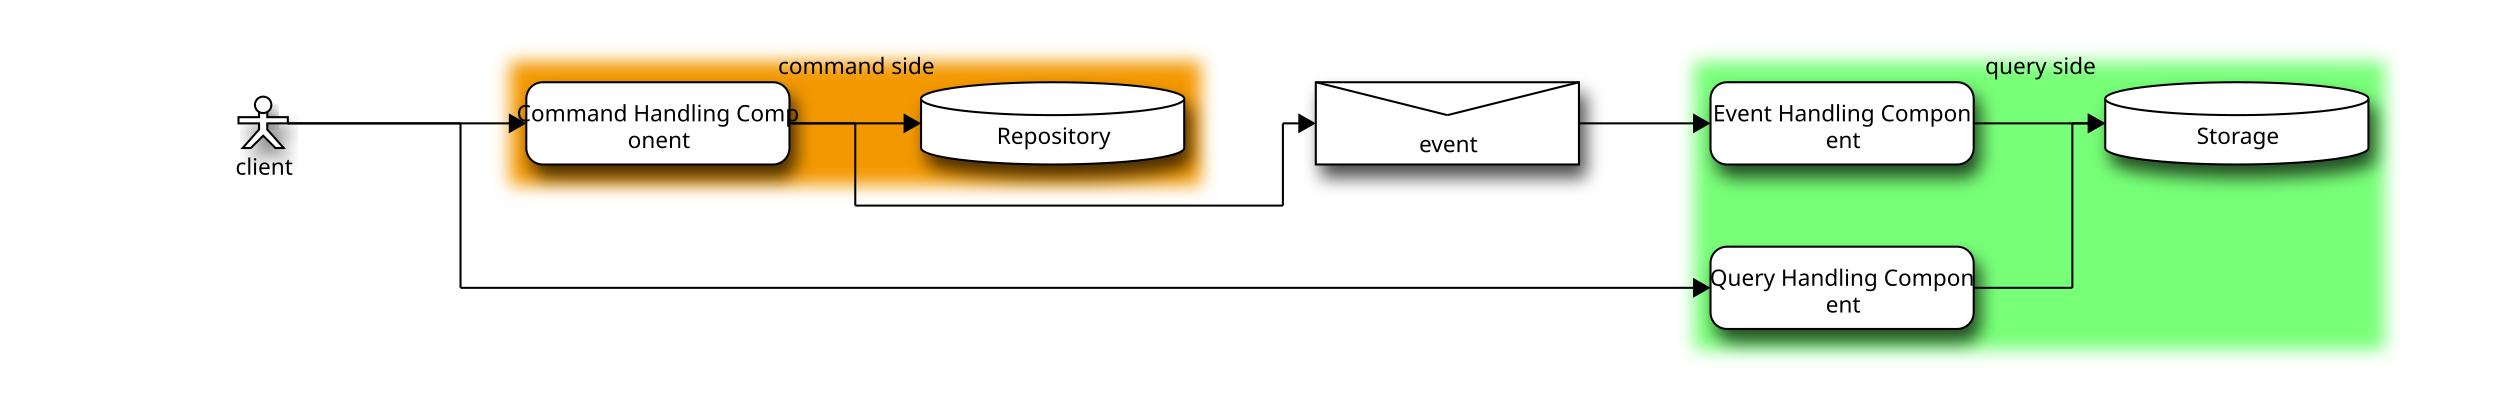
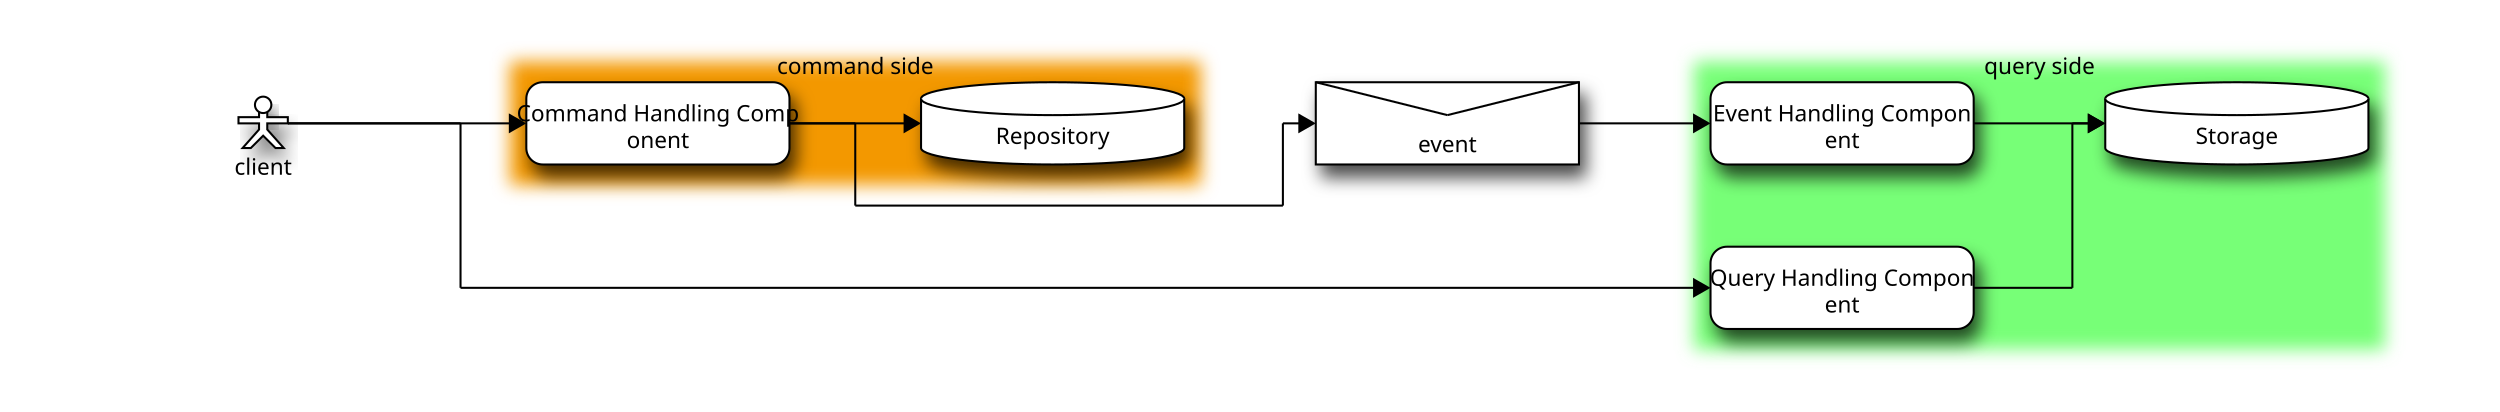
<svg xmlns="http://www.w3.org/2000/svg" viewBox="0 0 1216 200" width="1216px" height="200px">
  <defs id="defs_block">
    <filter height="1.504" id="filter_blur" width="1.157" x="-0.079" y="-0.252">
      <feGaussianBlur id="feGaussianBlur3780" stdDeviation="4.2" />
    </filter>
  </defs>
  <rect fill="rgb(243,152,0)" height="60" style="filter:url(#filter_blur)" width="336" x="248" y="30" />
  <rect fill="rgb(119,255,119)" height="140" style="filter:url(#filter_blur)" width="336" x="824" y="30" />
  <polygon fill="rgb(0,0,0)" points="133,60 133,63 143,63 143,66 133,66 133,69 141,78 137,78 131,72 125,78 121,78 129,69 129,66 119,66 119,63 129,63 129,60" style="filter:url(#filter_blur);opacity:0.7;fill-opacity:1" />
  <ellipse cx="131" cy="57" fill="rgb(0,0,0)" rx="4.0" ry="4.0" stroke="rgb(0,0,0)" style="filter:url(#filter_blur);opacity:0.7;fill-opacity:1" />
  <path d="M 267 46 L 379 46 A8,8 0 0 1 387 54 L 387 78 A8,8 0 0 1 379 86 L 267 86 A8,8 0 0 1 259 78 L 259 54 A8,8 0 0 1 267 46" fill="rgb(0,0,0)" stroke="rgb(0,0,0)" style="filter:url(#filter_blur);opacity:0.7;fill-opacity:1" />
  <path d="M 451 54 A64,8 0 0 1 579 54 L 579 78 A64,8 0 0 1 451 78 L 451 54" fill="rgb(0,0,0)" stroke="rgb(0,0,0)" style="filter:url(#filter_blur);opacity:0.7;fill-opacity:1" />
  <path d="M 843 46 L 955 46 A8,8 0 0 1 963 54 L 963 78 A8,8 0 0 1 955 86 L 843 86 A8,8 0 0 1 835 78 L 835 54 A8,8 0 0 1 843 46" fill="rgb(0,0,0)" stroke="rgb(0,0,0)" style="filter:url(#filter_blur);opacity:0.7;fill-opacity:1" />
  <path d="M 843 126 L 955 126 A8,8 0 0 1 963 134 L 963 158 A8,8 0 0 1 955 166 L 843 166 A8,8 0 0 1 835 158 L 835 134 A8,8 0 0 1 843 126" fill="rgb(0,0,0)" stroke="rgb(0,0,0)" style="filter:url(#filter_blur);opacity:0.7;fill-opacity:1" />
  <path d="M 1027 54 A64,8 0 0 1 1155 54 L 1155 78 A64,8 0 0 1 1027 78 L 1027 54" fill="rgb(0,0,0)" stroke="rgb(0,0,0)" style="filter:url(#filter_blur);opacity:0.7;fill-opacity:1" />
  <rect fill="rgb(0,0,0)" height="40" stroke="rgb(0,0,0)" style="filter:url(#filter_blur);opacity:0.7;fill-opacity:1" width="128" x="643" y="46" />
  <polygon fill="rgb(255,255,255)" points="130,54 130,57 140,57 140,60 130,60 130,63 138,72 134,72 128,66 122,72 118,72 126,63 126,60 116,60 116,57 126,57 126,54" stroke="rgb(0,0,0)" />
  <ellipse cx="128" cy="51" fill="rgb(255,255,255)" rx="4.0" ry="4.0" stroke="rgb(0,0,0)" />
-   <text fill="rgb(0,0,0)" font-family="sans-serif" font-size="11" font-style="normal" font-weight="normal" text-anchor="middle" textLength="37" x="128.5" y="85">client</text>
+   <text fill="rgb(0,0,0)" font-family="sans-serif" font-size="11" font-style="normal" font-weight="normal" text-anchor="middle" textLength="36" x="128.0" y="85">client</text>
  <path d="M 264 40 L 376 40 A8,8 0 0 1 384 48 L 384 72 A8,8 0 0 1 376 80 L 264 80 A8,8 0 0 1 256 72 L 256 48 A8,8 0 0 1 264 40" fill="rgb(255,255,255)" stroke="rgb(0,0,0)" />
-   <text fill="rgb(0,0,0)" font-family="sans-serif" font-size="11" font-style="normal" font-weight="normal" text-anchor="middle" textLength="128" x="320.0" y="59">Command Handling Comp</text>
-   <text fill="rgb(0,0,0)" font-family="sans-serif" font-size="11" font-style="normal" font-weight="normal" text-anchor="middle" textLength="31" x="320.5" y="72">onent</text>
+   <text fill="rgb(0,0,0)" font-family="sans-serif" font-size="11" font-style="normal" font-weight="normal" text-anchor="middle" textLength="126" x="320.0" y="59">Command Handling Comp</text>
+   <text fill="rgb(0,0,0)" font-family="sans-serif" font-size="11" font-style="normal" font-weight="normal" text-anchor="middle" textLength="30" x="320.0" y="72">onent</text>
  <path d="M 448 48 A64,8 0 0 1 576 48 L 576 72 A64,8 0 0 1 448 72 L 448 48" fill="rgb(255,255,255)" stroke="rgb(0,0,0)" />
  <path d="M 576 48 A64,8 0 0 1 448 48" fill="rgb(255,255,255)" stroke="rgb(0,0,0)" />
-   <text fill="rgb(0,0,0)" font-family="sans-serif" font-size="11" font-style="normal" font-weight="normal" text-anchor="middle" textLength="61" x="512.5" y="70">Repository</text>
+   <text fill="rgb(0,0,0)" font-family="sans-serif" font-size="11" font-style="normal" font-weight="normal" text-anchor="middle" textLength="60" x="512.0" y="70">Repository</text>
  <path d="M 840 40 L 952 40 A8,8 0 0 1 960 48 L 960 72 A8,8 0 0 1 952 80 L 840 80 A8,8 0 0 1 832 72 L 832 48 A8,8 0 0 1 840 40" fill="rgb(255,255,255)" stroke="rgb(0,0,0)" />
-   <text fill="rgb(0,0,0)" font-family="sans-serif" font-size="11" font-style="normal" font-weight="normal" text-anchor="middle" textLength="128" x="896.0" y="59">Event Handling Compon</text>
-   <text fill="rgb(0,0,0)" font-family="sans-serif" font-size="11" font-style="normal" font-weight="normal" text-anchor="middle" textLength="19" x="896.5" y="72">ent</text>
+   <text fill="rgb(0,0,0)" font-family="sans-serif" font-size="11" font-style="normal" font-weight="normal" text-anchor="middle" textLength="126" x="896.0" y="59">Event Handling Compon</text>
+   <text fill="rgb(0,0,0)" font-family="sans-serif" font-size="11" font-style="normal" font-weight="normal" text-anchor="middle" textLength="18" x="896.0" y="72">ent</text>
  <path d="M 840 120 L 952 120 A8,8 0 0 1 960 128 L 960 152 A8,8 0 0 1 952 160 L 840 160 A8,8 0 0 1 832 152 L 832 128 A8,8 0 0 1 840 120" fill="rgb(255,255,255)" stroke="rgb(0,0,0)" />
-   <text fill="rgb(0,0,0)" font-family="sans-serif" font-size="11" font-style="normal" font-weight="normal" text-anchor="middle" textLength="128" x="896.0" y="139">Query Handling Compon</text>
-   <text fill="rgb(0,0,0)" font-family="sans-serif" font-size="11" font-style="normal" font-weight="normal" text-anchor="middle" textLength="19" x="896.5" y="152">ent</text>
+   <text fill="rgb(0,0,0)" font-family="sans-serif" font-size="11" font-style="normal" font-weight="normal" text-anchor="middle" textLength="126" x="896.0" y="139">Query Handling Compon</text>
+   <text fill="rgb(0,0,0)" font-family="sans-serif" font-size="11" font-style="normal" font-weight="normal" text-anchor="middle" textLength="18" x="896.0" y="152">ent</text>
  <path d="M 1024 48 A64,8 0 0 1 1152 48 L 1152 72 A64,8 0 0 1 1024 72 L 1024 48" fill="rgb(255,255,255)" stroke="rgb(0,0,0)" />
  <path d="M 1152 48 A64,8 0 0 1 1024 48" fill="rgb(255,255,255)" stroke="rgb(0,0,0)" />
-   <text fill="rgb(0,0,0)" font-family="sans-serif" font-size="11" font-style="normal" font-weight="normal" text-anchor="middle" textLength="43" x="1088.5" y="70">Storage</text>
+   <text fill="rgb(0,0,0)" font-family="sans-serif" font-size="11" font-style="normal" font-weight="normal" text-anchor="middle" textLength="42" x="1088.0" y="70">Storage</text>
  <rect fill="rgb(255,255,255)" height="40" stroke="rgb(0,0,0)" width="128" x="640" y="40" />
  <path d="M 640 40 L 704 56" fill="none" stroke="rgb(0,0,0)" />
  <path d="M 704 56 L 768 40" fill="none" stroke="rgb(0,0,0)" />
-   <text fill="rgb(0,0,0)" font-family="sans-serif" font-size="11" font-style="normal" font-weight="normal" text-anchor="middle" textLength="31" x="704.5" y="74">event</text>
+   <text fill="rgb(0,0,0)" font-family="sans-serif" font-size="11" font-style="normal" font-weight="normal" text-anchor="middle" textLength="30" x="704.0" y="74">event</text>
  <path d="M 140 60 L 248 60" fill="none" stroke="rgb(0,0,0)" />
  <polygon fill="rgb(0,0,0)" points="255,60 248,56 248,64 255,60" stroke="rgb(0,0,0)" />
  <path d="M 140 60 L 224 60" fill="none" stroke="rgb(0,0,0)" />
  <path d="M 224 60 L 224 140" fill="none" stroke="rgb(0,0,0)" />
  <path d="M 224 140 L 824 140" fill="none" stroke="rgb(0,0,0)" />
  <polygon fill="rgb(0,0,0)" points="831,140 824,136 824,144 831,140" stroke="rgb(0,0,0)" />
  <path d="M 768 60 L 824 60" fill="none" stroke="rgb(0,0,0)" />
  <polygon fill="rgb(0,0,0)" points="831,60 824,56 824,64 831,60" stroke="rgb(0,0,0)" />
  <path d="M 384 60 L 440 60" fill="none" stroke="rgb(0,0,0)" />
  <polygon fill="rgb(0,0,0)" points="447,60 440,56 440,64 447,60" stroke="rgb(0,0,0)" />
  <path d="M 384 60 L 416 60" fill="none" stroke="rgb(0,0,0)" />
  <path d="M 416 60 L 416 100" fill="none" stroke="rgb(0,0,0)" />
  <path d="M 416 100 L 624 100" fill="none" stroke="rgb(0,0,0)" />
  <path d="M 624 100 L 624 60" fill="none" stroke="rgb(0,0,0)" />
  <path d="M 624 60 L 632 60" fill="none" stroke="rgb(0,0,0)" />
  <polygon fill="rgb(0,0,0)" points="639,60 632,56 632,64 639,60" stroke="rgb(0,0,0)" />
  <path d="M 960 60 L 1016 60" fill="none" stroke="rgb(0,0,0)" />
  <polygon fill="rgb(0,0,0)" points="1023,60 1016,56 1016,64 1023,60" stroke="rgb(0,0,0)" />
  <path d="M 960 140 L 1008 140" fill="none" stroke="rgb(0,0,0)" />
  <path d="M 1008 140 L 1008 60" fill="none" stroke="rgb(0,0,0)" />
  <path d="M 1008 60 L 1016 60" fill="none" stroke="rgb(0,0,0)" />
  <polygon fill="rgb(0,0,0)" points="1023,60 1016,56 1016,64 1023,60" stroke="rgb(0,0,0)" />
-   <text fill="rgb(0,0,0)" font-family="sans-serif" font-size="11" font-style="normal" font-weight="normal" text-anchor="middle" textLength="73" x="416.5" y="36">command side</text>
-   <text fill="rgb(0,0,0)" font-family="sans-serif" font-size="11" font-style="normal" font-weight="normal" text-anchor="middle" textLength="61" x="992.5" y="36">query side</text>
+   <text fill="rgb(0,0,0)" font-family="sans-serif" font-size="11" font-style="normal" font-weight="normal" text-anchor="middle" textLength="72" x="416.0" y="36">command side</text>
+   <text fill="rgb(0,0,0)" font-family="sans-serif" font-size="11" font-style="normal" font-weight="normal" text-anchor="middle" textLength="60" x="992.0" y="36">query side</text>
</svg>
